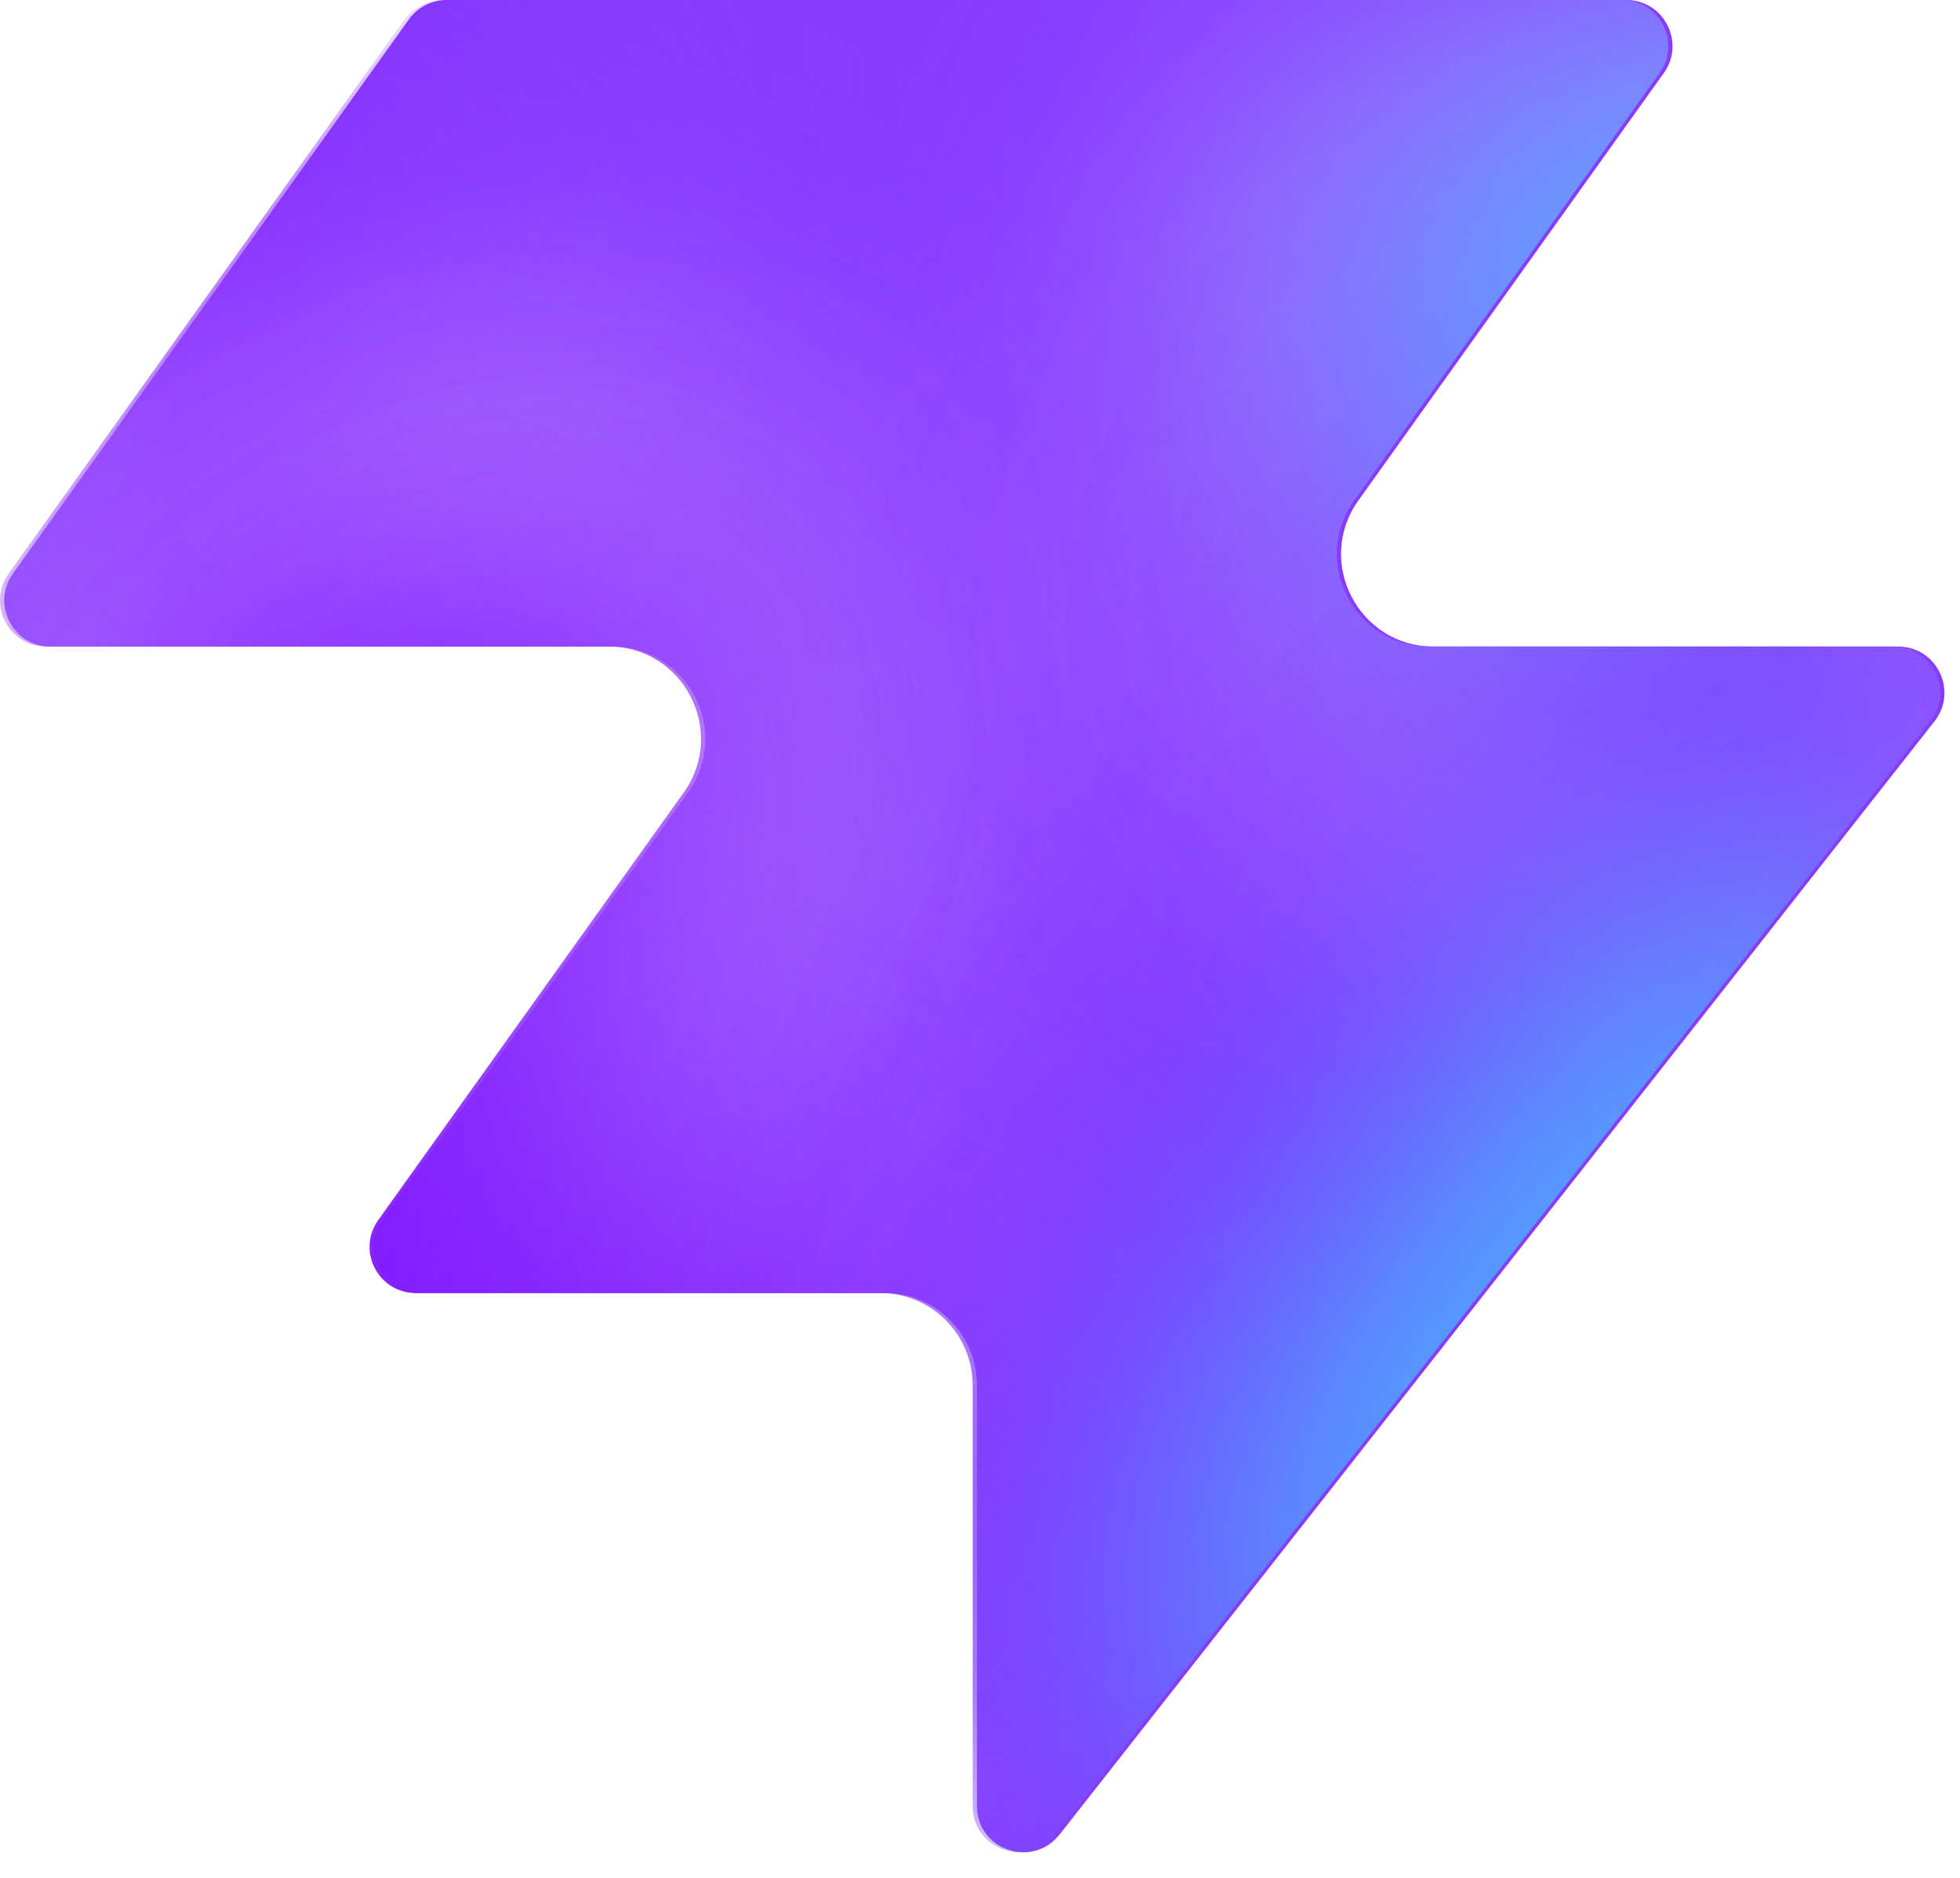
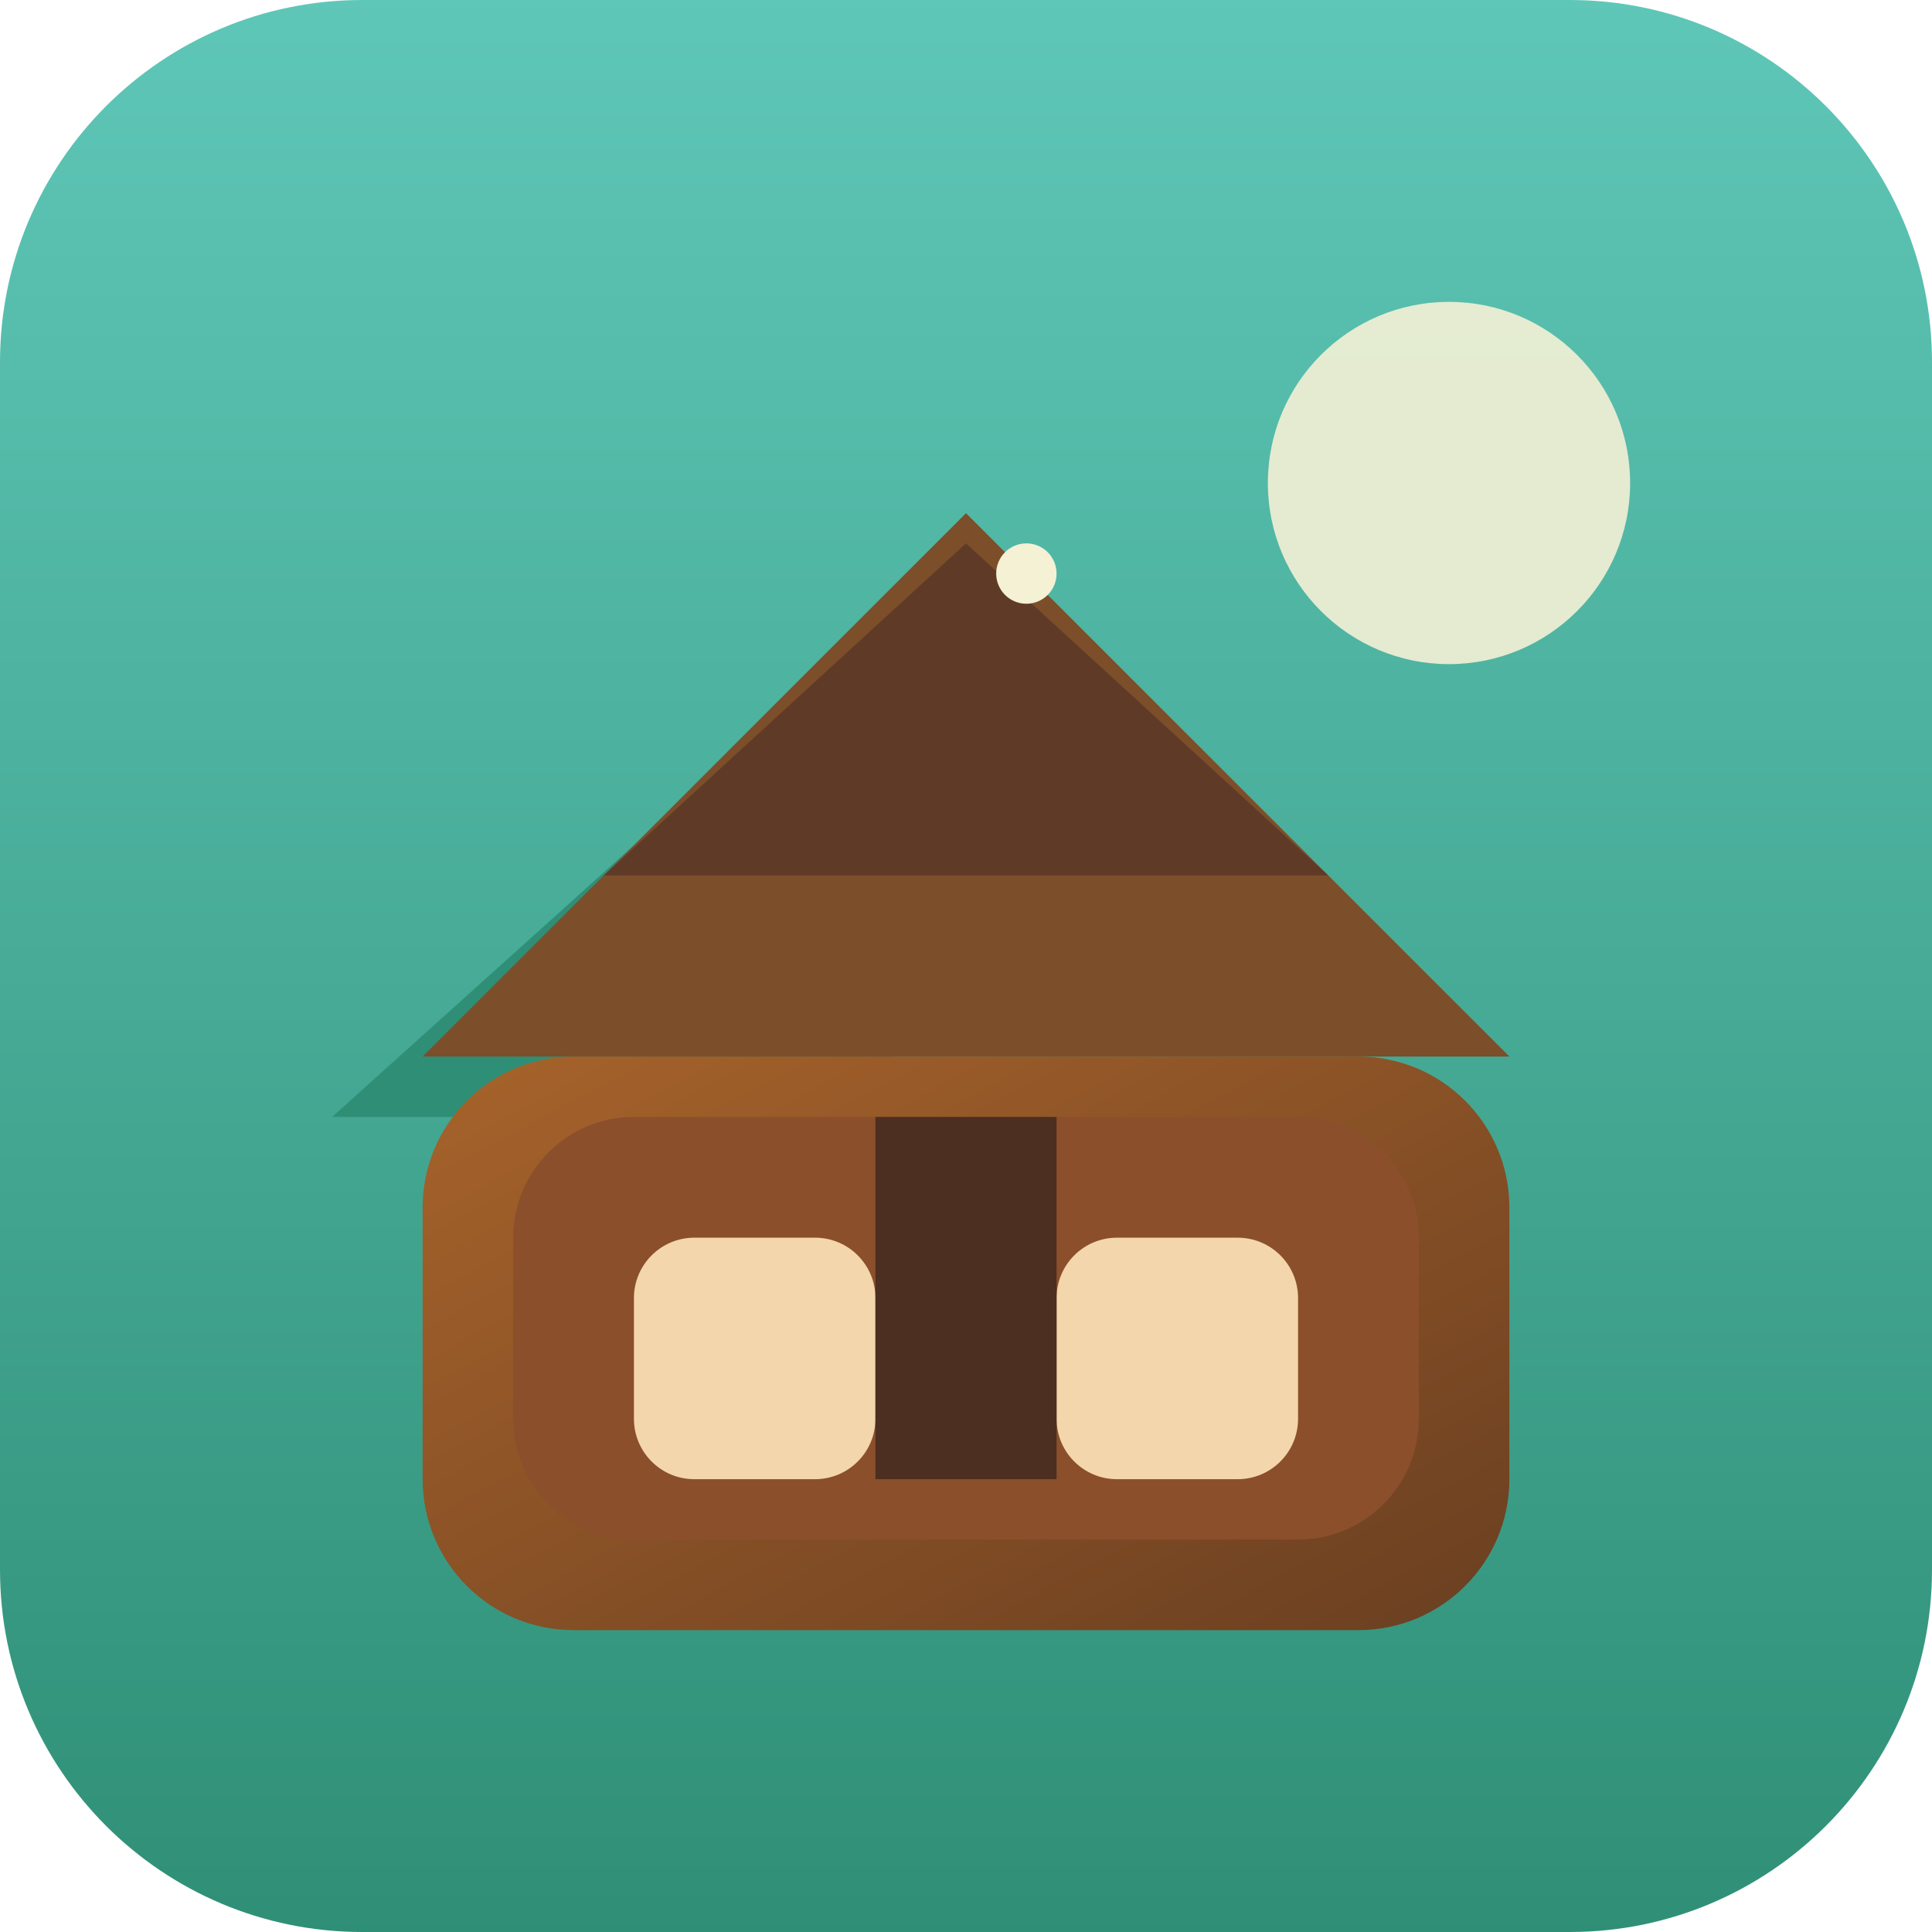
- <svg xmlns="http://www.w3.org/2000/svg" width="48" height="46" fill="none" viewBox="0 0 48 46">
-   <path fill="#863bff" d="M25.946 44.938c-.664.845-2.021.375-2.021-.698V33.937a2.26 2.26 0 0 0-2.262-2.262H10.287c-.92 0-1.456-1.04-.92-1.788l7.48-10.471c1.07-1.497 0-3.578-1.842-3.578H1.237c-.92 0-1.456-1.04-.92-1.788L10.013.474c.214-.297.556-.474.92-.474h28.894c.92 0 1.456 1.04.92 1.788l-7.48 10.471c-1.07 1.498 0 3.579 1.842 3.579h11.377c.943 0 1.473 1.088.89 1.83L25.947 44.94z" style="fill:#863bff;fill:color(display-p3 .525 .23 1);fill-opacity:1" />
-   <mask id="a" width="48" height="46" x="0" y="0" maskUnits="userSpaceOnUse" style="mask-type:alpha">
-     <path fill="#000" d="M25.842 44.938c-.664.844-2.021.375-2.021-.698V33.937a2.26 2.26 0 0 0-2.262-2.262H10.183c-.92 0-1.456-1.04-.92-1.788l7.48-10.471c1.07-1.498 0-3.579-1.842-3.579H1.133c-.92 0-1.456-1.04-.92-1.787L9.91.473c.214-.297.556-.474.92-.474h28.894c.92 0 1.456 1.04.92 1.788l-7.48 10.471c-1.07 1.498 0 3.578 1.842 3.578h11.377c.943 0 1.473 1.088.89 1.832L25.843 44.94z" style="fill:#000;fill-opacity:1" />
-   </mask>
-   <g mask="url(#a)">
-     <g filter="url(#b)">
-       <ellipse cx="5.508" cy="14.704" fill="#ede6ff" rx="5.508" ry="14.704" style="fill:#ede6ff;fill:color(display-p3 .927 .903 1);fill-opacity:1" transform="matrix(.00324 1 1 -.00324 -4.47 31.516)" />
-     </g>
-     <g filter="url(#c)">
-       <ellipse cx="10.399" cy="29.851" fill="#ede6ff" rx="10.399" ry="29.851" style="fill:#ede6ff;fill:color(display-p3 .927 .903 1);fill-opacity:1" transform="matrix(.00324 1 1 -.00324 -39.328 7.883)" />
-     </g>
-     <g filter="url(#d)">
-       <ellipse cx="5.508" cy="30.487" fill="#7e14ff" rx="5.508" ry="30.487" style="fill:#7e14ff;fill:color(display-p3 .492 .077 1);fill-opacity:1" transform="rotate(89.814 -25.913 -14.639)scale(1 -1)" />
-     </g>
-     <g filter="url(#e)">
-       <ellipse cx="5.508" cy="30.599" fill="#7e14ff" rx="5.508" ry="30.599" style="fill:#7e14ff;fill:color(display-p3 .492 .077 1);fill-opacity:1" transform="rotate(89.814 -32.644 -3.334)scale(1 -1)" />
-     </g>
-     <g filter="url(#f)">
-       <ellipse cx="5.508" cy="30.599" fill="#7e14ff" rx="5.508" ry="30.599" style="fill:#7e14ff;fill:color(display-p3 .492 .077 1);fill-opacity:1" transform="matrix(.00324 1 1 -.00324 -34.34 30.47)" />
-     </g>
-     <g filter="url(#g)">
-       <ellipse cx="14.072" cy="22.078" fill="#ede6ff" rx="14.072" ry="22.078" style="fill:#ede6ff;fill:color(display-p3 .927 .903 1);fill-opacity:1" transform="rotate(93.35 24.506 48.493)scale(-1 1)" />
-     </g>
-     <g filter="url(#h)">
-       <ellipse cx="3.47" cy="21.501" fill="#7e14ff" rx="3.47" ry="21.501" style="fill:#7e14ff;fill:color(display-p3 .492 .077 1);fill-opacity:1" transform="rotate(89.009 28.708 47.59)scale(-1 1)" />
-     </g>
-     <g filter="url(#i)">
-       <ellipse cx="3.47" cy="21.501" fill="#7e14ff" rx="3.47" ry="21.501" style="fill:#7e14ff;fill:color(display-p3 .492 .077 1);fill-opacity:1" transform="rotate(89.009 28.708 47.59)scale(-1 1)" />
-     </g>
-     <g filter="url(#j)">
-       <ellipse cx=".387" cy="8.972" fill="#7e14ff" rx="4.407" ry="29.108" style="fill:#7e14ff;fill:color(display-p3 .492 .077 1);fill-opacity:1" transform="rotate(39.51 .387 8.972)" />
-     </g>
-     <g filter="url(#k)">
-       <ellipse cx="47.523" cy="-6.092" fill="#7e14ff" rx="4.407" ry="29.108" style="fill:#7e14ff;fill:color(display-p3 .492 .077 1);fill-opacity:1" transform="rotate(37.892 47.523 -6.092)" />
-     </g>
-     <g filter="url(#l)">
-       <ellipse cx="41.412" cy="6.333" fill="#47bfff" rx="5.971" ry="9.665" style="fill:#47bfff;fill:color(display-p3 .28 .748 1);fill-opacity:1" transform="rotate(37.892 41.412 6.333)" />
-     </g>
-     <g filter="url(#m)">
-       <ellipse cx="-1.879" cy="38.332" fill="#7e14ff" rx="4.407" ry="29.108" style="fill:#7e14ff;fill:color(display-p3 .492 .077 1);fill-opacity:1" transform="rotate(37.892 -1.88 38.332)" />
-     </g>
-     <g filter="url(#n)">
-       <ellipse cx="-1.879" cy="38.332" fill="#7e14ff" rx="4.407" ry="29.108" style="fill:#7e14ff;fill:color(display-p3 .492 .077 1);fill-opacity:1" transform="rotate(37.892 -1.88 38.332)" />
-     </g>
-     <g filter="url(#o)">
-       <ellipse cx="35.651" cy="29.907" fill="#7e14ff" rx="4.407" ry="29.108" style="fill:#7e14ff;fill:color(display-p3 .492 .077 1);fill-opacity:1" transform="rotate(37.892 35.651 29.907)" />
-     </g>
-     <g filter="url(#p)">
-       <ellipse cx="38.418" cy="32.4" fill="#47bfff" rx="5.971" ry="15.297" style="fill:#47bfff;fill:color(display-p3 .28 .748 1);fill-opacity:1" transform="rotate(37.892 38.418 32.4)" />
-     </g>
-   </g>
+ <svg xmlns="http://www.w3.org/2000/svg" viewBox="0 0 128 128">
  <defs>
-     <filter id="b" width="60.045" height="41.654" x="-19.77" y="16.149" color-interpolation-filters="sRGB" filterUnits="userSpaceOnUse">
-       <feFlood flood-opacity="0" result="BackgroundImageFix" />
-       <feBlend in="SourceGraphic" in2="BackgroundImageFix" result="shape" />
-       <feGaussianBlur result="effect1_foregroundBlur_2002_17158" stdDeviation="7.659" />
-     </filter>
-     <filter id="c" width="90.34" height="51.437" x="-54.613" y="-7.533" color-interpolation-filters="sRGB" filterUnits="userSpaceOnUse">
-       <feFlood flood-opacity="0" result="BackgroundImageFix" />
-       <feBlend in="SourceGraphic" in2="BackgroundImageFix" result="shape" />
-       <feGaussianBlur result="effect1_foregroundBlur_2002_17158" stdDeviation="7.659" />
-     </filter>
-     <filter id="d" width="79.355" height="29.4" x="-49.64" y="2.03" color-interpolation-filters="sRGB" filterUnits="userSpaceOnUse">
-       <feFlood flood-opacity="0" result="BackgroundImageFix" />
-       <feBlend in="SourceGraphic" in2="BackgroundImageFix" result="shape" />
-       <feGaussianBlur result="effect1_foregroundBlur_2002_17158" stdDeviation="4.596" />
-     </filter>
-     <filter id="e" width="79.579" height="29.4" x="-45.045" y="20.029" color-interpolation-filters="sRGB" filterUnits="userSpaceOnUse">
-       <feFlood flood-opacity="0" result="BackgroundImageFix" />
-       <feBlend in="SourceGraphic" in2="BackgroundImageFix" result="shape" />
-       <feGaussianBlur result="effect1_foregroundBlur_2002_17158" stdDeviation="4.596" />
-     </filter>
-     <filter id="f" width="79.579" height="29.4" x="-43.513" y="21.178" color-interpolation-filters="sRGB" filterUnits="userSpaceOnUse">
-       <feFlood flood-opacity="0" result="BackgroundImageFix" />
-       <feBlend in="SourceGraphic" in2="BackgroundImageFix" result="shape" />
-       <feGaussianBlur result="effect1_foregroundBlur_2002_17158" stdDeviation="4.596" />
-     </filter>
-     <filter id="g" width="74.749" height="58.852" x="15.756" y="-17.901" color-interpolation-filters="sRGB" filterUnits="userSpaceOnUse">
-       <feFlood flood-opacity="0" result="BackgroundImageFix" />
-       <feBlend in="SourceGraphic" in2="BackgroundImageFix" result="shape" />
-       <feGaussianBlur result="effect1_foregroundBlur_2002_17158" stdDeviation="7.659" />
-     </filter>
-     <filter id="h" width="61.377" height="25.362" x="23.548" y="2.284" color-interpolation-filters="sRGB" filterUnits="userSpaceOnUse">
-       <feFlood flood-opacity="0" result="BackgroundImageFix" />
-       <feBlend in="SourceGraphic" in2="BackgroundImageFix" result="shape" />
-       <feGaussianBlur result="effect1_foregroundBlur_2002_17158" stdDeviation="4.596" />
-     </filter>
-     <filter id="i" width="61.377" height="25.362" x="23.548" y="2.284" color-interpolation-filters="sRGB" filterUnits="userSpaceOnUse">
-       <feFlood flood-opacity="0" result="BackgroundImageFix" />
-       <feBlend in="SourceGraphic" in2="BackgroundImageFix" result="shape" />
-       <feGaussianBlur result="effect1_foregroundBlur_2002_17158" stdDeviation="4.596" />
-     </filter>
-     <filter id="j" width="56.045" height="63.649" x="-27.636" y="-22.853" color-interpolation-filters="sRGB" filterUnits="userSpaceOnUse">
-       <feFlood flood-opacity="0" result="BackgroundImageFix" />
-       <feBlend in="SourceGraphic" in2="BackgroundImageFix" result="shape" />
-       <feGaussianBlur result="effect1_foregroundBlur_2002_17158" stdDeviation="4.596" />
-     </filter>
-     <filter id="k" width="54.814" height="64.646" x="20.116" y="-38.415" color-interpolation-filters="sRGB" filterUnits="userSpaceOnUse">
-       <feFlood flood-opacity="0" result="BackgroundImageFix" />
-       <feBlend in="SourceGraphic" in2="BackgroundImageFix" result="shape" />
-       <feGaussianBlur result="effect1_foregroundBlur_2002_17158" stdDeviation="4.596" />
-     </filter>
-     <filter id="l" width="33.541" height="35.313" x="24.641" y="-11.323" color-interpolation-filters="sRGB" filterUnits="userSpaceOnUse">
-       <feFlood flood-opacity="0" result="BackgroundImageFix" />
-       <feBlend in="SourceGraphic" in2="BackgroundImageFix" result="shape" />
-       <feGaussianBlur result="effect1_foregroundBlur_2002_17158" stdDeviation="4.596" />
-     </filter>
-     <filter id="m" width="54.814" height="64.646" x="-29.286" y="6.009" color-interpolation-filters="sRGB" filterUnits="userSpaceOnUse">
-       <feFlood flood-opacity="0" result="BackgroundImageFix" />
-       <feBlend in="SourceGraphic" in2="BackgroundImageFix" result="shape" />
-       <feGaussianBlur result="effect1_foregroundBlur_2002_17158" stdDeviation="4.596" />
-     </filter>
-     <filter id="n" width="54.814" height="64.646" x="-29.286" y="6.009" color-interpolation-filters="sRGB" filterUnits="userSpaceOnUse">
-       <feFlood flood-opacity="0" result="BackgroundImageFix" />
-       <feBlend in="SourceGraphic" in2="BackgroundImageFix" result="shape" />
-       <feGaussianBlur result="effect1_foregroundBlur_2002_17158" stdDeviation="4.596" />
-     </filter>
-     <filter id="o" width="54.814" height="64.646" x="8.244" y="-2.416" color-interpolation-filters="sRGB" filterUnits="userSpaceOnUse">
-       <feFlood flood-opacity="0" result="BackgroundImageFix" />
-       <feBlend in="SourceGraphic" in2="BackgroundImageFix" result="shape" />
-       <feGaussianBlur result="effect1_foregroundBlur_2002_17158" stdDeviation="4.596" />
-     </filter>
-     <filter id="p" width="39.409" height="43.623" x="18.713" y="10.588" color-interpolation-filters="sRGB" filterUnits="userSpaceOnUse">
-       <feFlood flood-opacity="0" result="BackgroundImageFix" />
-       <feBlend in="SourceGraphic" in2="BackgroundImageFix" result="shape" />
-       <feGaussianBlur result="effect1_foregroundBlur_2002_17158" stdDeviation="4.596" />
-     </filter>
+     <linearGradient id="sky" x1="0" x2="0" y1="0" y2="1">
+       <stop offset="0%" stop-color="#5fc7b8" />
+       <stop offset="100%" stop-color="#2f8f76" />
+     </linearGradient>
+     <linearGradient id="wood" x1="0" x2="1" y1="0" y2="1">
+       <stop offset="0%" stop-color="#a7632b" />
+       <stop offset="100%" stop-color="#6a3f21" />
+     </linearGradient>
  </defs>
+   <rect width="128" height="128" rx="24" fill="url(#sky)" />
+   <circle cx="96" cy="32" r="12" fill="#f4f1d5" opacity="0.9" />
+   <path d="M22 74 L42 56 L64 74 Z" fill="#2f8f76" />
+   <rect x="28" y="70" width="72" height="38" rx="10" fill="url(#wood)" />
+   <rect x="34" y="74" width="60" height="28" rx="8" fill="#8b4f2c" />
+   <rect x="42" y="82" width="16" height="16" rx="4" fill="#f3d6ac" />
+   <rect x="70" y="82" width="16" height="16" rx="4" fill="#f3d6ac" />
+   <path d="M28 70 L64 34 L100 70 Z" fill="#7c4e2a" />
+   <path d="M40 58 L64 36 L88 58 Z" fill="#5c3827" opacity="0.9" />
+   <path d="M58 74 L70 74 L70 98 L58 98 Z" fill="#4c2f20" />
+   <circle cx="68" cy="38" r="2" fill="#f4f1d5" />
</svg>
